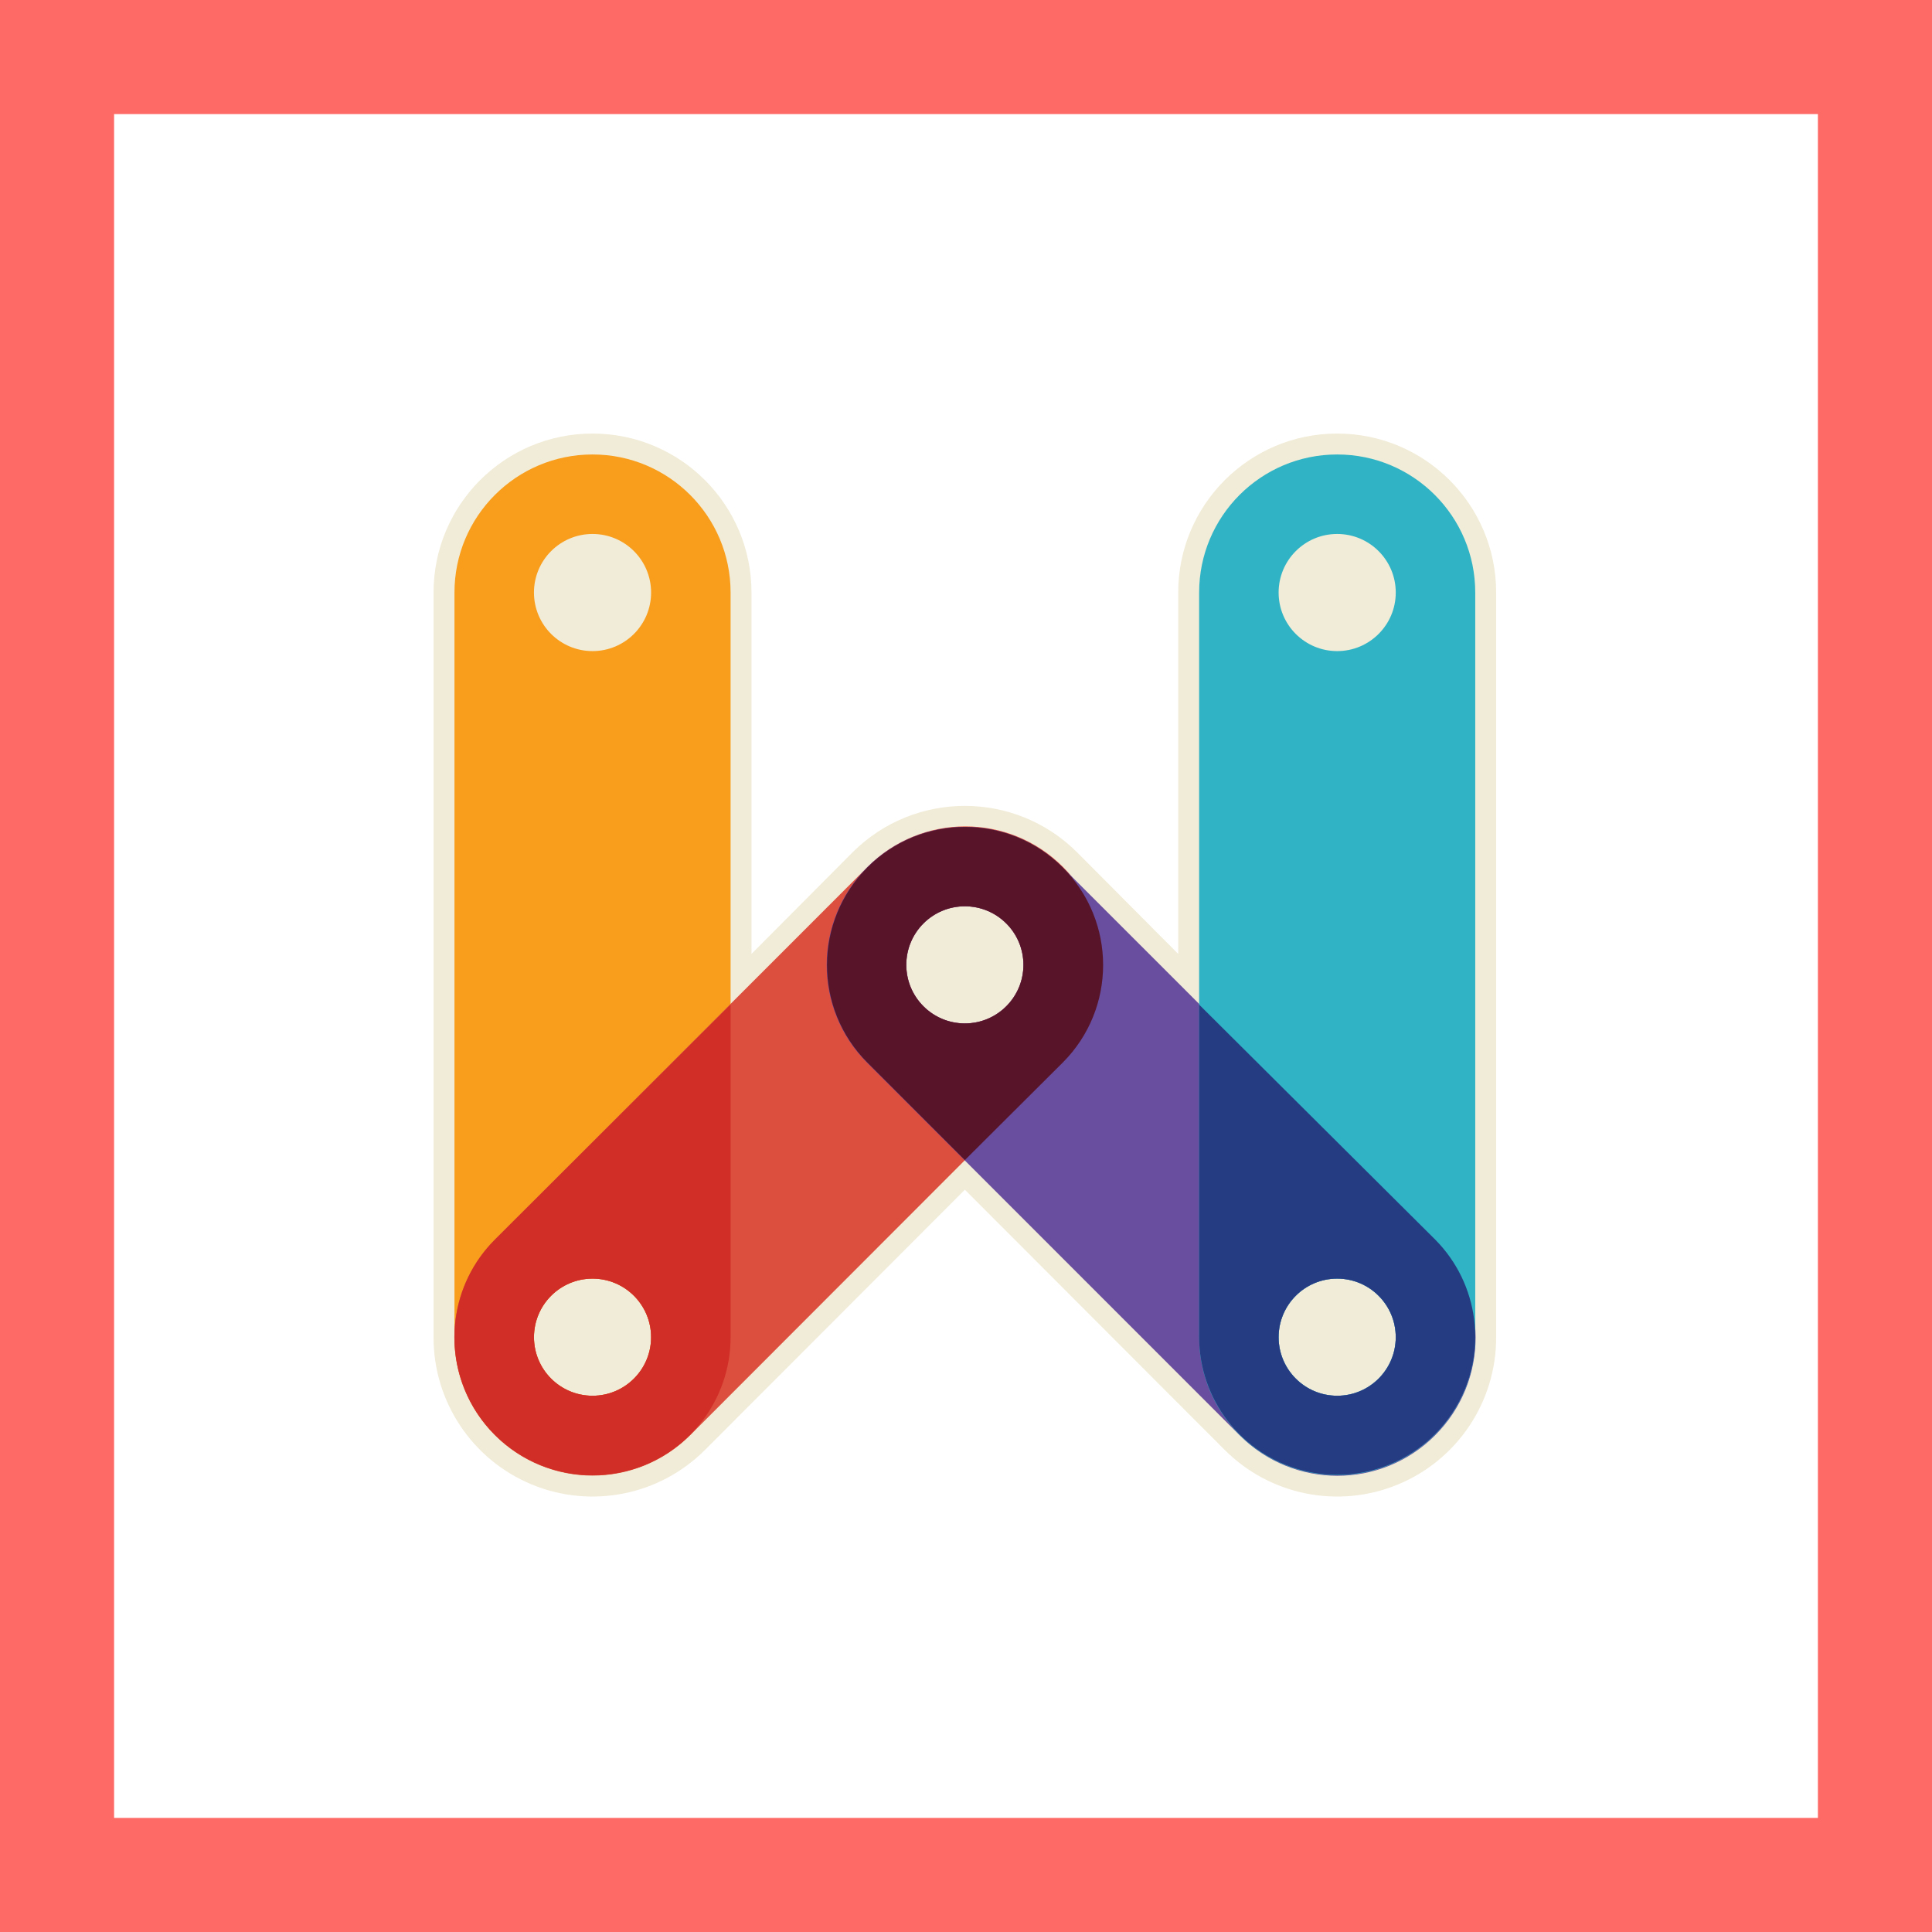
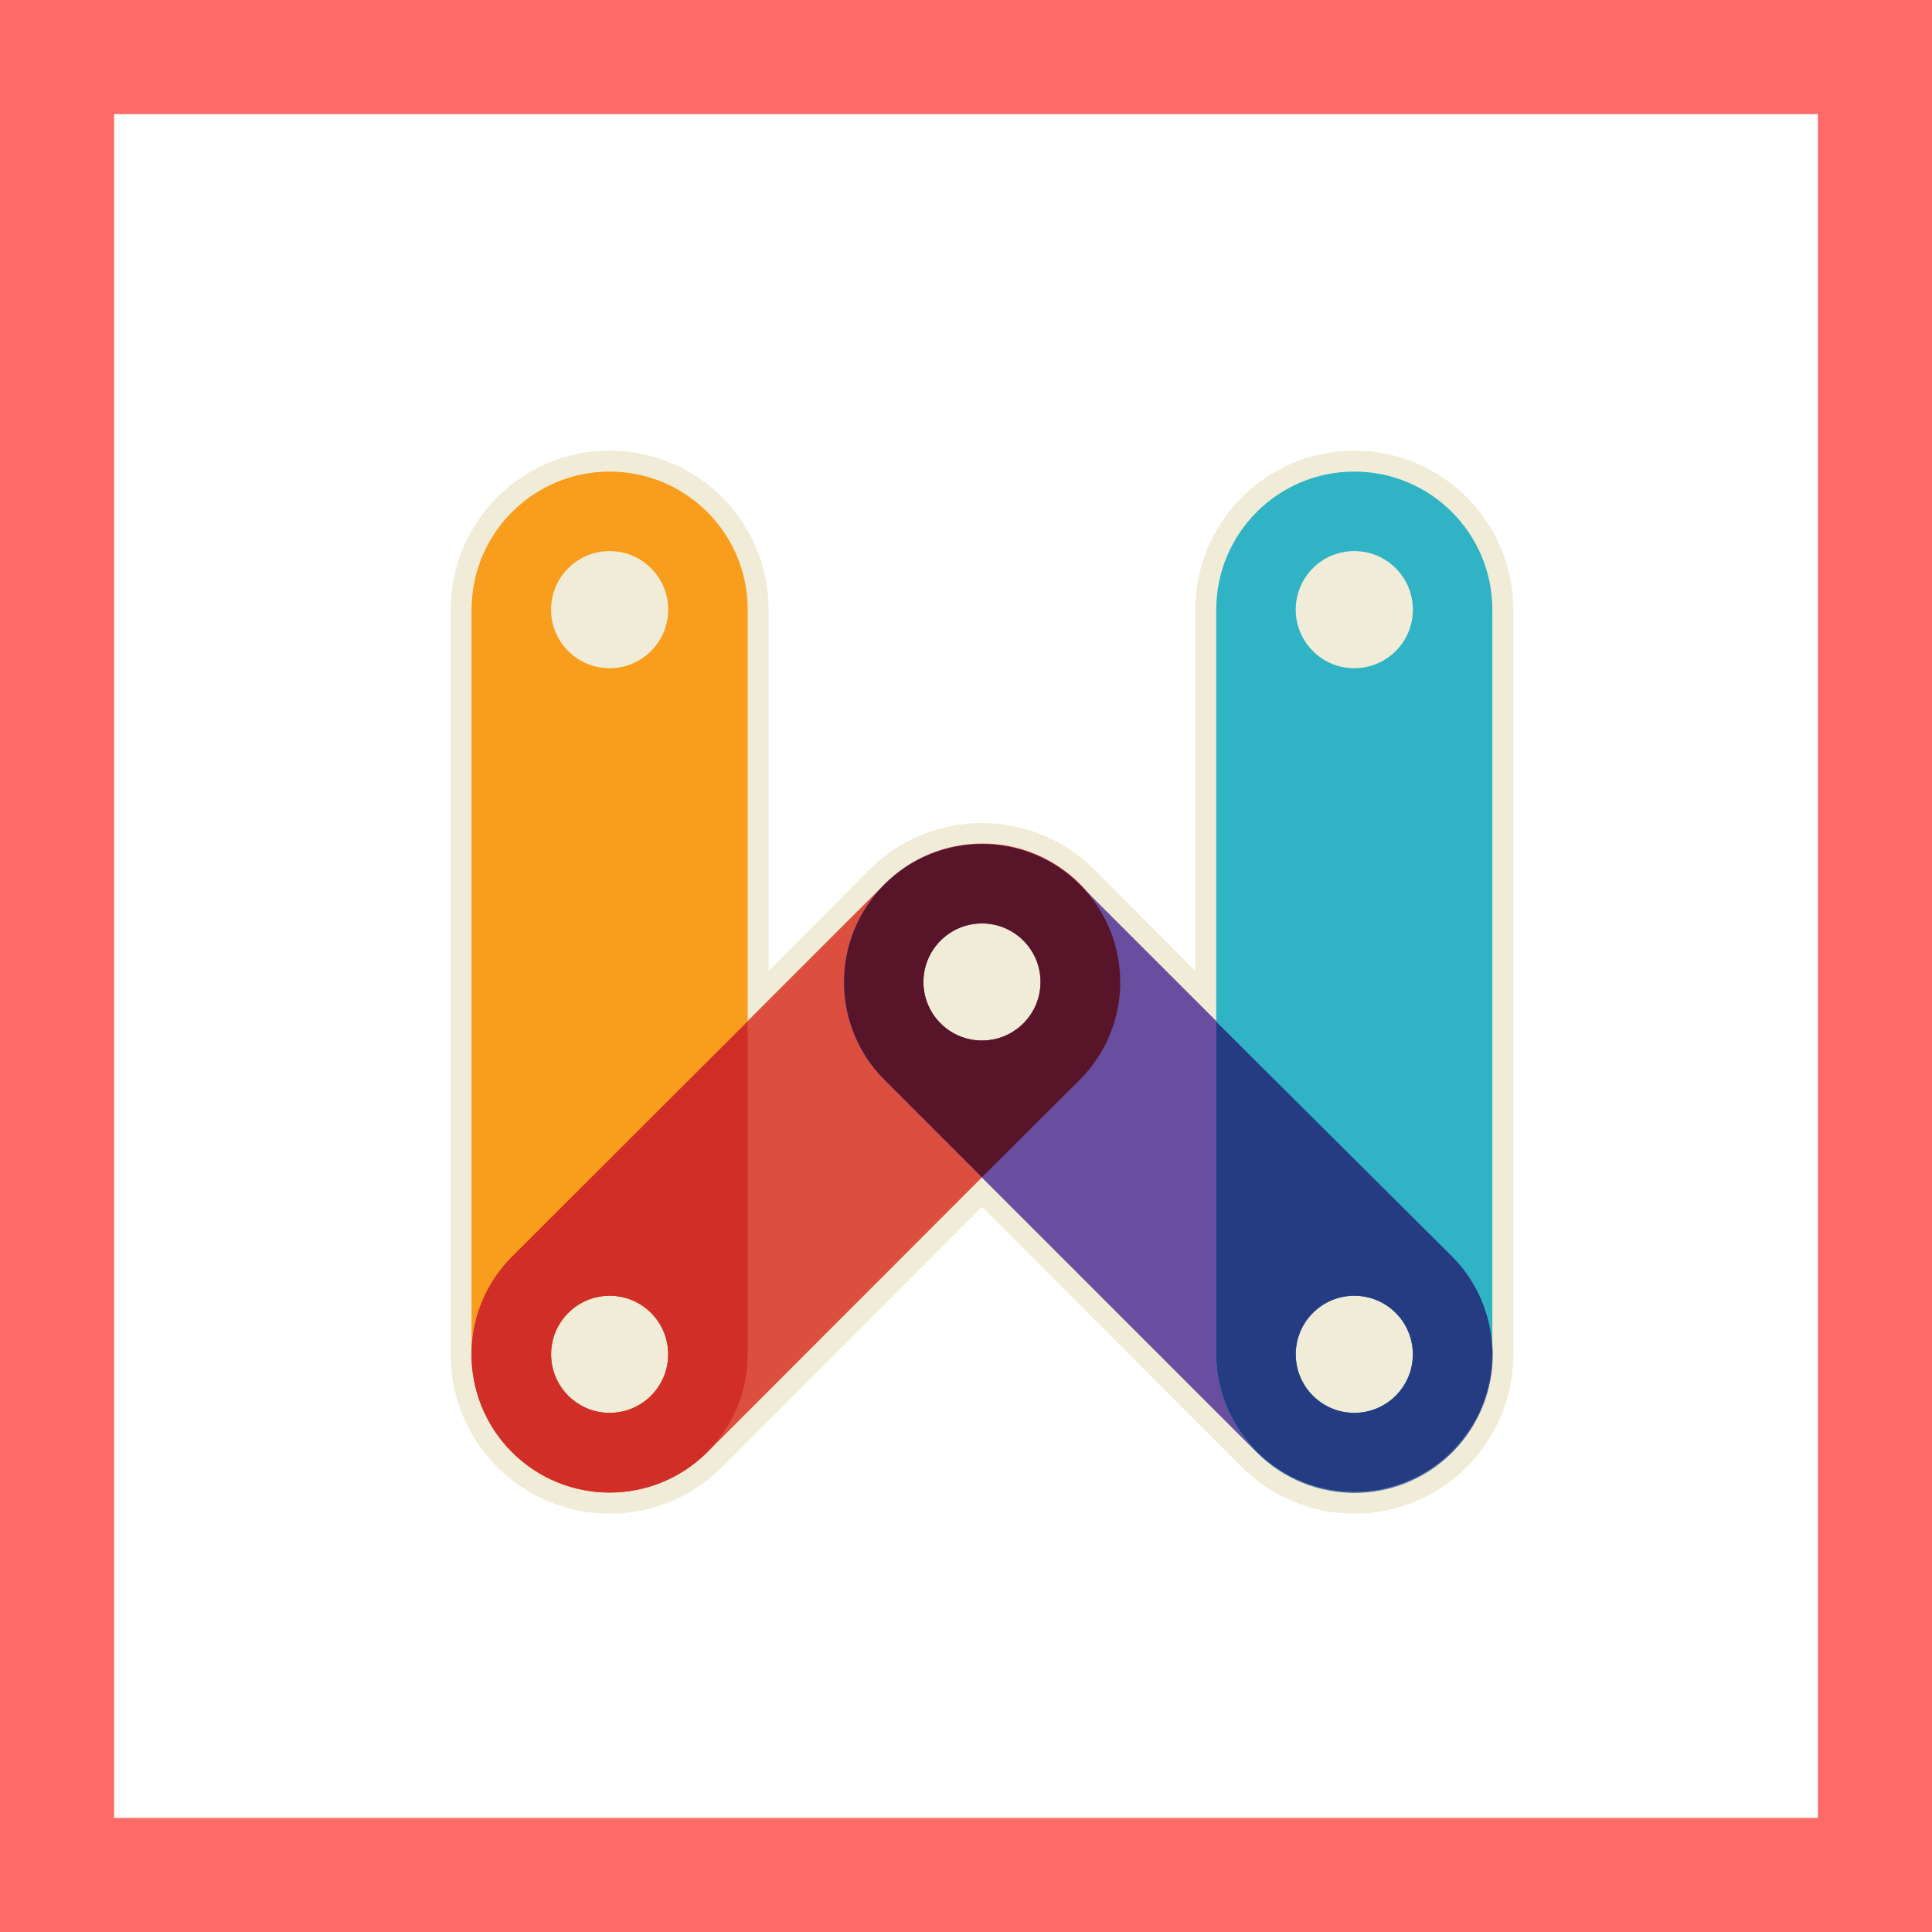
<svg xmlns="http://www.w3.org/2000/svg" width="100%" height="100%" viewBox="0 0 254 254">
  <style type="text/css">
    #strut-1, #top-1  { fill: #f99d1c; }
    #join-1           { fill: #d02e27; }
    #strut-2          { fill: #dc4e3e; }
    #join-2           { fill: #58152a; }
    #strut-3          { fill: #694d9f; }
    #join-3           { fill: #263c82; }
    #strut-4, #top-2  { fill: #30b4c5; }
    #outline {
        fill: #f1ecd7;
        stroke: #f1ecd7;
        stroke-width: 10px;
    }
    #background {
        fill: #fff;
        stroke: #fe6a65;
        stroke-width: 30;
    }
  </style>
  <rect id="background" x="0" y="0" width="254" height="254" />
-   <svg id="logo" x="5" y="5" overflow="visible" transform="translate(57, 57) scale(.55)">
-     <path id="outline" d="M66,33 V131.5 L98.76,98.57 A33,33 0 0,1 145.33,98.67 L178,131.5 V33 A33,33 0 1,1 244,33 V211 A33,33 45 0,1 187.67,234.43 L122,168.67 L56.33,234.43 A33,33 45 0,1 0,211 V33 A33,33 45 1,1 66,33 Z" />
-     <path id="strut-1" d="M66,33 V211 A33,33 0 1,1 0,211 V33 A33,33 45 1,1 66,33 Z M33,19 A14,14 0 1,0 33,47 A14,14 0 1,0 33,19 Z M33,197 A14,14 0 1,0 33,225 A14,14 0 1,0 33,197 Z" />
-     <path id="strut-2" d="M9.67,187.67 L98.76,98.57 A33,33 0 1,1 145.43,145.24 L56.33,234.43 A33,33 45 1,1 9.67,187.67 Z M33,197 A14,14 0 1,0 33,225 A14,14 0 1,0 33,197 Z  M122,108 A14,14 0 1,0 122,136 A14,14 0 1,0 122,108 Z" />
-     <path id="strut-3" d="M145.33,98.67 L234.43,187.76 A33,33 0 1,1 187.67,234.43 L98.67,145.43 A33,33 45 1,1 145.33,98.67 Z  M122,108 A14,14 0 1,0 122,136 A14,14 0 1,0 122,108 Z  M211,197 A14,14 0 1,0 211,225 A14,14 0 1,0 211,197 Z" />
-     <path id="strut-4" d="M178,211 V33 A33,33 0 1,1 244,33 V211 A33,33 45 1,1 178,211 Z M211,19 A14,14 0 1,0 211,47 A14,14 0 1,0 211,19 Z M211,197 A14,14 0 1,0 211,225 A14,14 0 1,0 211,197 Z" />
-     <path id="join-1" d="M66,131.5 V211 A33,33 45 1,1 9.67,187.67 Z M33,197 A14,14 0 1,0 33,225 A14,14 0 1,0 33,197 Z " />
-     <path id="join-2" d="M122,168.67 L98.67,145.33 A33,33 45 1,1 145.43,145.33 Z M122,108 A14,14 0 1,0 122,136 A14,14 0 1,0 122,108 Z" />
-     <path id="join-3" d="M178,131.5 V211 A33,33 45 1,0 234.43,187.67 Z M211,197 A14,14 0 1,1 211,225 A14,14 0 1,1 211,197 Z" />
+   <svg id="logo" x="5" y="5" overflow="visible">
+     <g transform="translate(57, 57) scale(.55)">
+       <path id="outline" d="M66,33 V131.5 L98.76,98.57 A33,33 0 0,1 145.33,98.67 L178,131.5 V33 A33,33 0 1,1 244,33 V211 A33,33 45 0,1 187.67,234.43 L122,168.67 L56.33,234.43 A33,33 45 0,1 0,211 V33 A33,33 45 1,1 66,33 Z" />
+       <path id="strut-1" d="M66,33 V211 A33,33 0 1,1 0,211 V33 A33,33 45 1,1 66,33 Z M33,19 A14,14 0 1,0 33,47 A14,14 0 1,0 33,19 Z M33,197 A14,14 0 1,0 33,225 A14,14 0 1,0 33,197 Z" />
+       <path id="strut-2" d="M9.67,187.67 L98.76,98.57 A33,33 0 1,1 145.43,145.24 L56.33,234.43 A33,33 45 1,1 9.67,187.67 Z M33,197 A14,14 0 1,0 33,225 A14,14 0 1,0 33,197 Z  M122,108 A14,14 0 1,0 122,136 A14,14 0 1,0 122,108 Z" />
+       <path id="strut-3" d="M145.33,98.67 L234.43,187.76 A33,33 0 1,1 187.67,234.43 L98.67,145.43 A33,33 45 1,1 145.33,98.67 Z  M122,108 A14,14 0 1,0 122,136 A14,14 0 1,0 122,108 Z  M211,197 A14,14 0 1,0 211,225 A14,14 0 1,0 211,197 Z" />
+       <path id="strut-4" d="M178,211 V33 A33,33 0 1,1 244,33 V211 A33,33 45 1,1 178,211 Z M211,19 A14,14 0 1,0 211,47 A14,14 0 1,0 211,19 Z M211,197 A14,14 0 1,0 211,225 A14,14 0 1,0 211,197 Z" />
+       <path id="join-1" d="M66,131.5 V211 A33,33 45 1,1 9.67,187.67 Z M33,197 A14,14 0 1,0 33,225 A14,14 0 1,0 33,197 Z " />
+       <path id="join-2" d="M122,168.67 L98.67,145.33 A33,33 45 1,1 145.43,145.33 Z M122,108 A14,14 0 1,0 122,136 A14,14 0 1,0 122,108 Z" />
+       <path id="join-3" d="M178,131.5 V211 A33,33 45 1,0 234.43,187.67 Z M211,197 A14,14 0 1,1 211,225 A14,14 0 1,1 211,197 Z" />
+     </g>
  </svg>
</svg>
